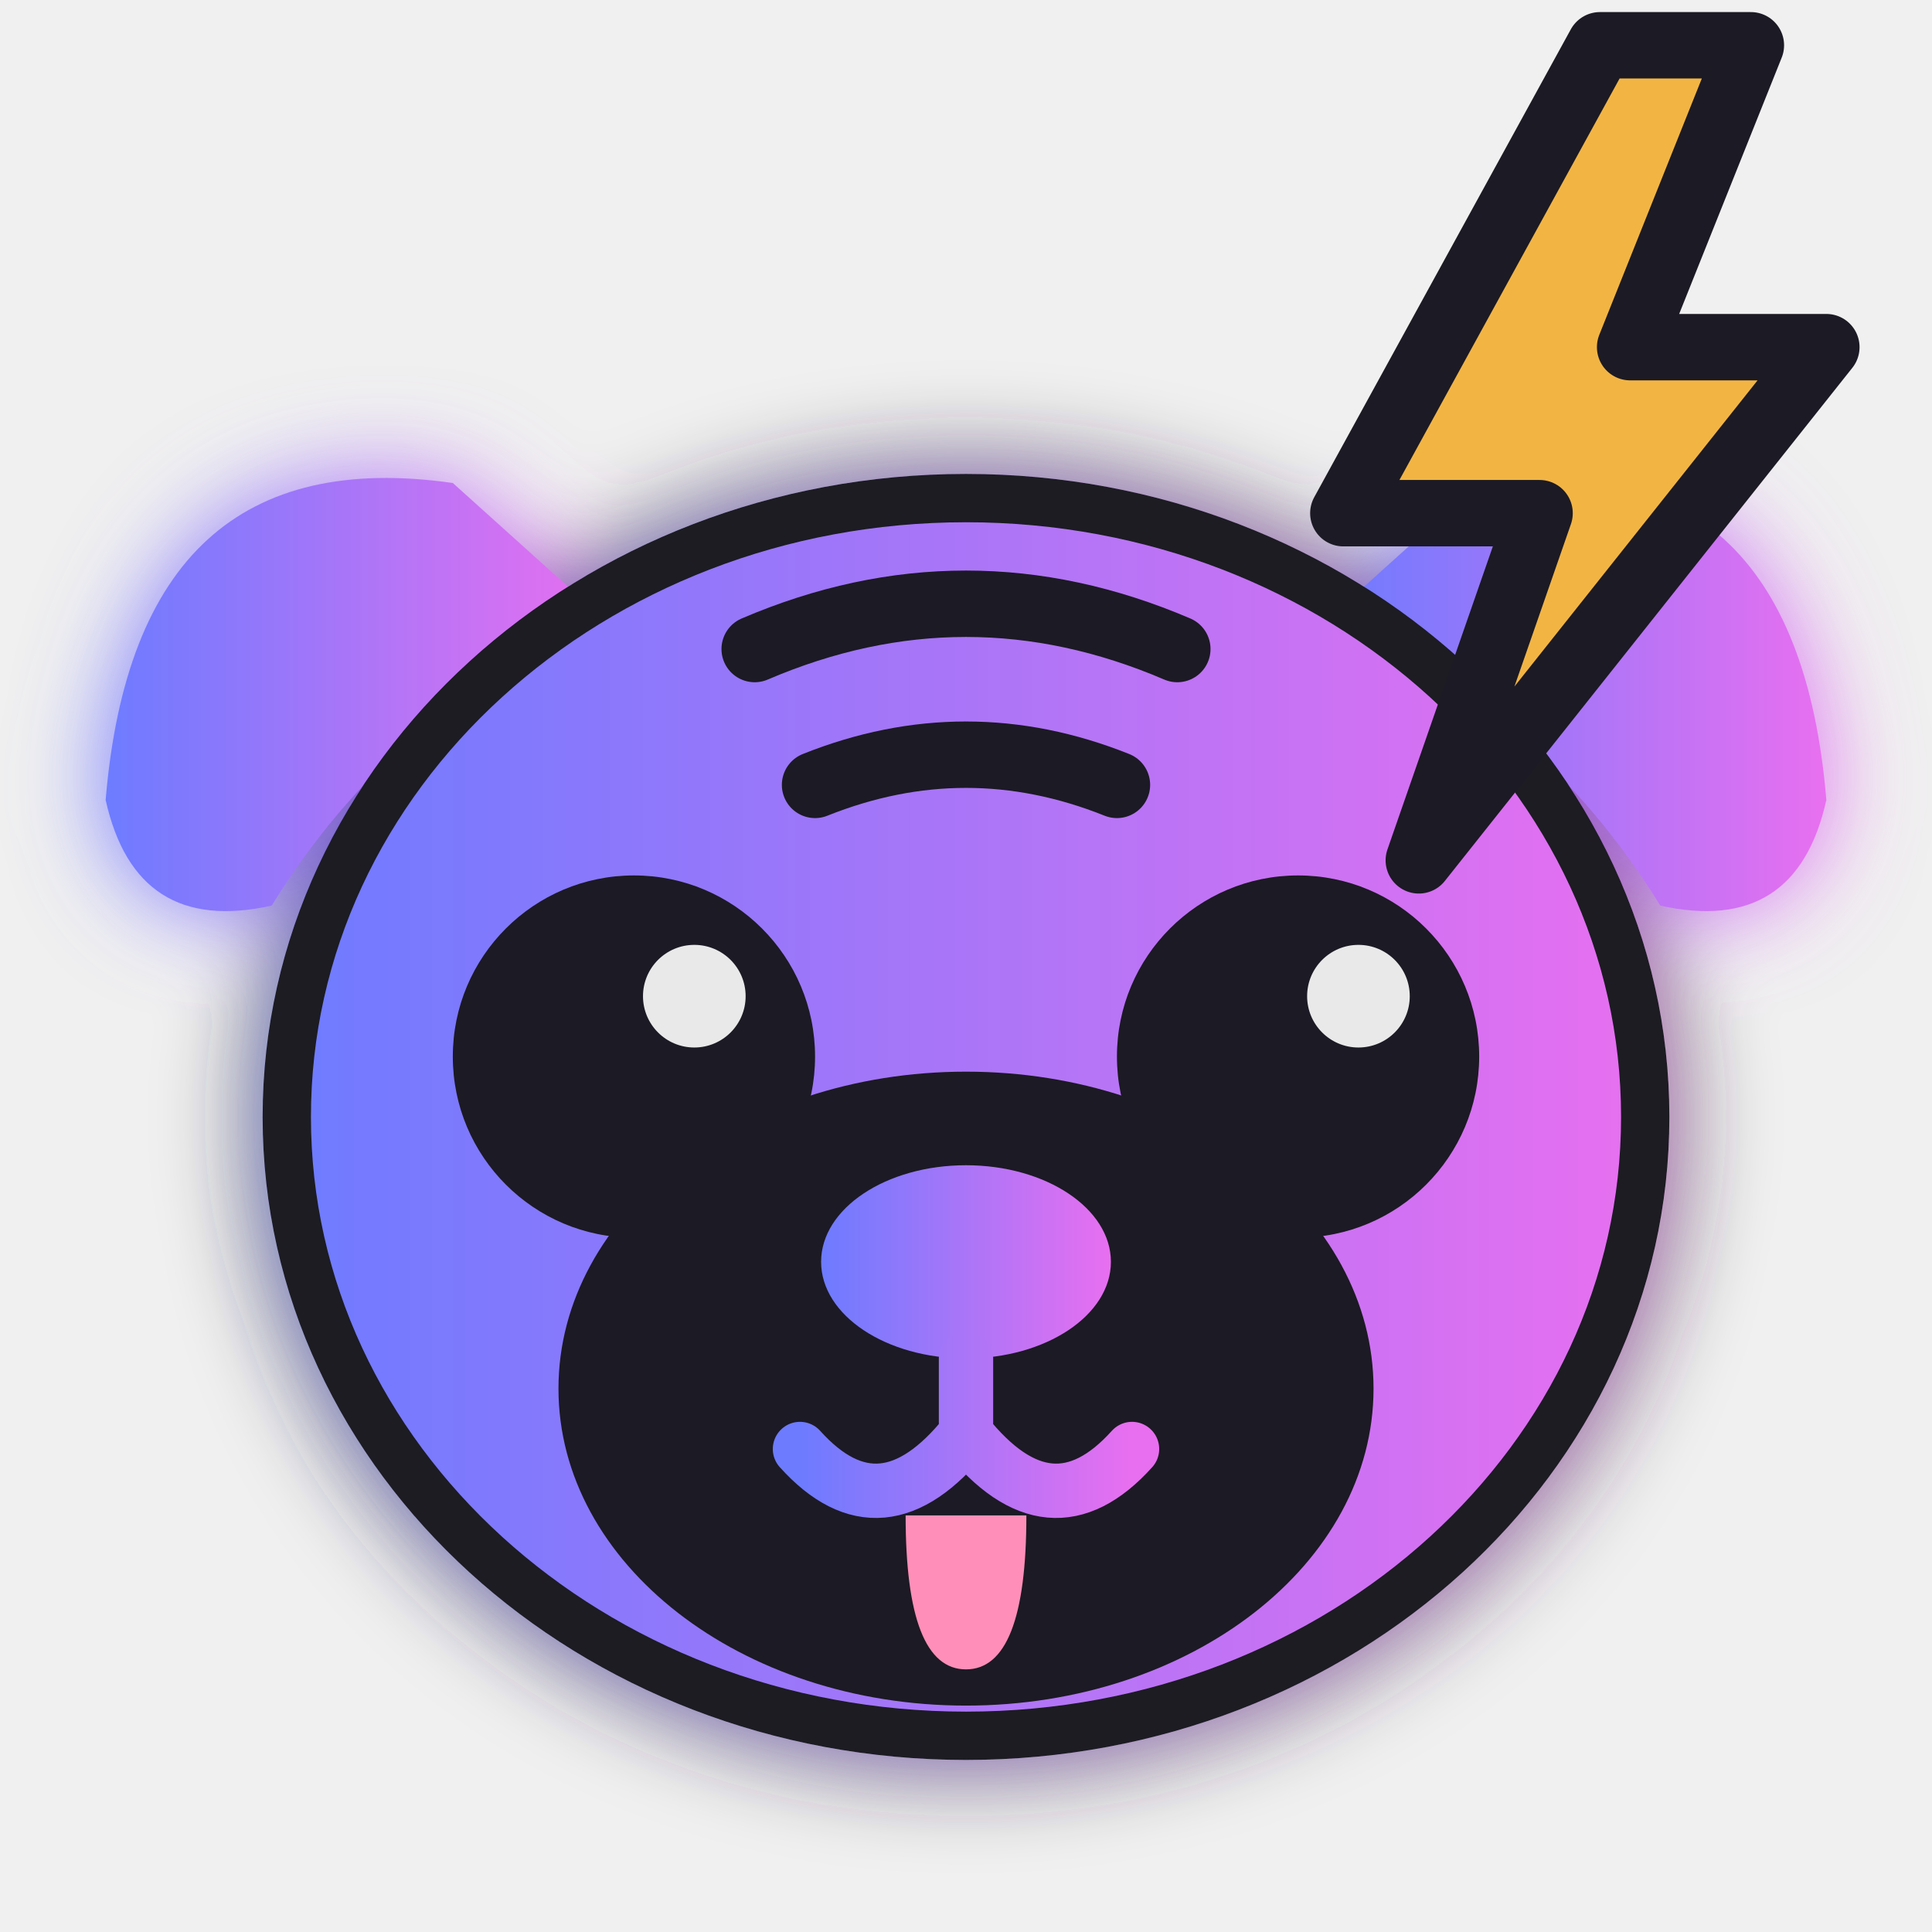
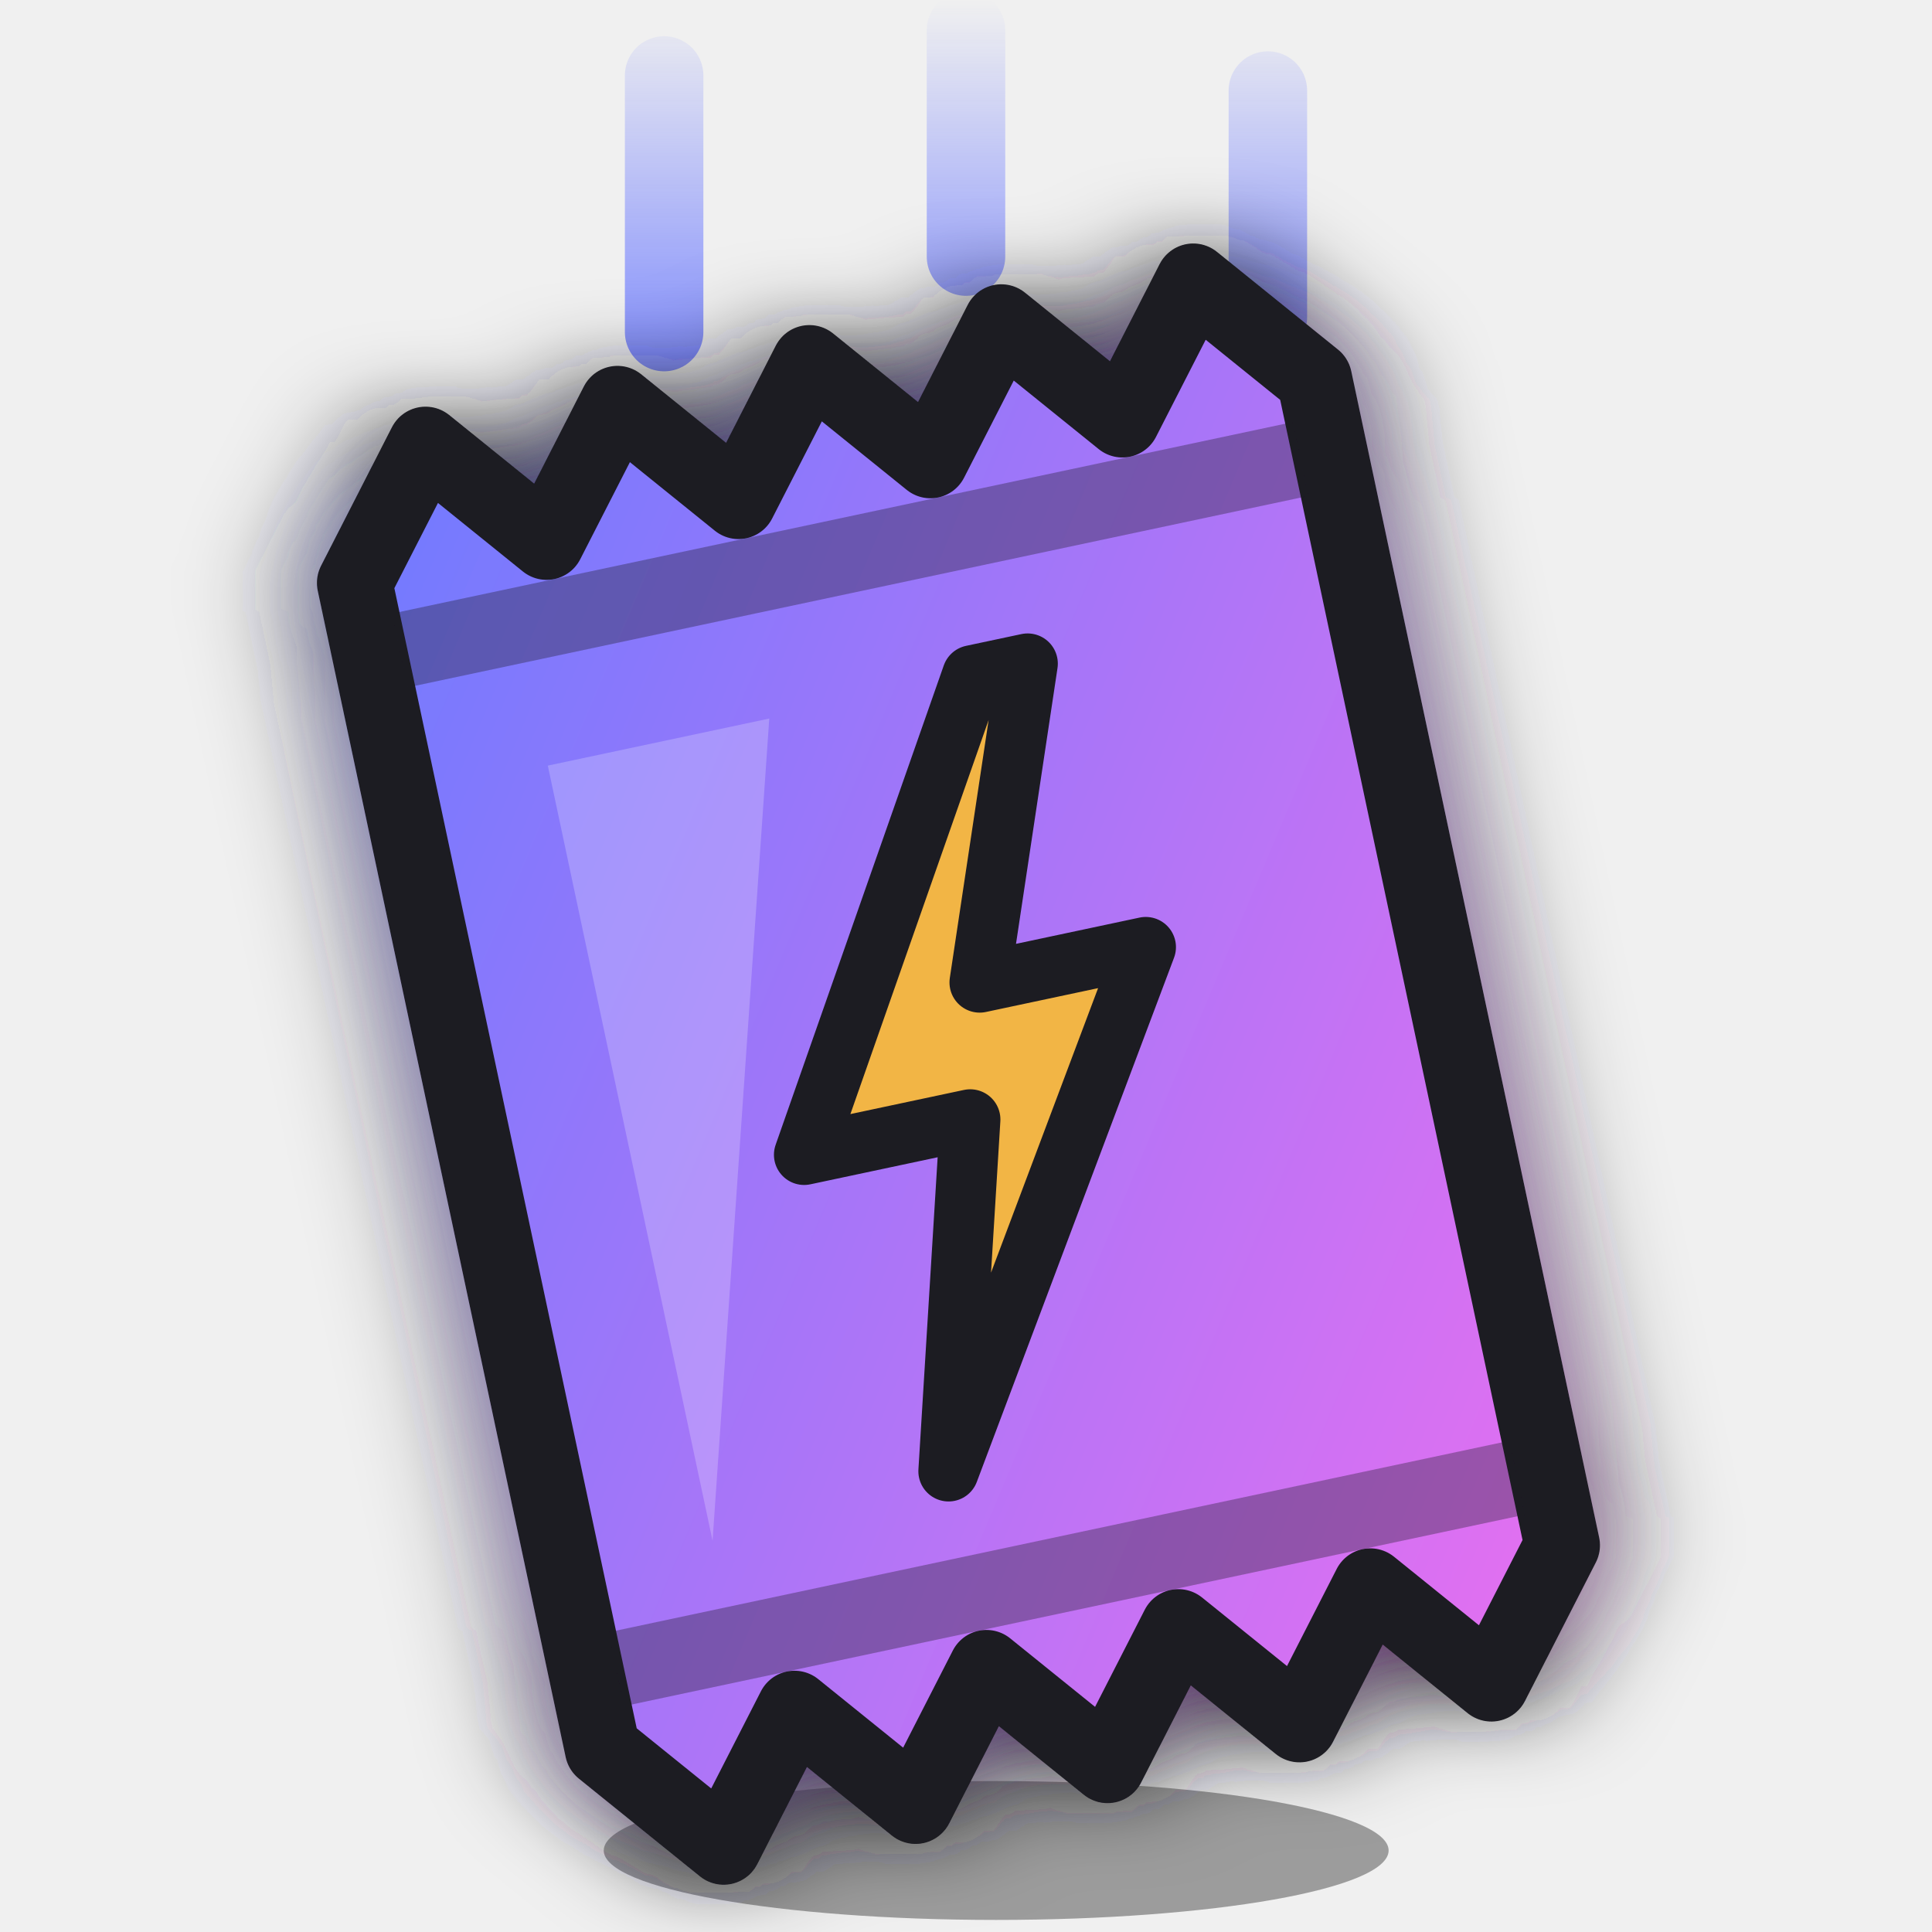
<svg xmlns="http://www.w3.org/2000/svg" viewBox="0 0 64 64">
  <defs>
-     <linearGradient id="neon" x1="0" y1="0" x2="1" y2="0">
+     <linearGradient id="g" x1="0" y1="0" x2="1" y2="1">
      <stop offset="0" stop-color="#6d7bff" />
      <stop offset="1" stop-color="#e86ff0" />
    </linearGradient>
-     <filter id="glow" x="-20%" y="-20%" width="140%" height="140%">
-       <feGaussianBlur stdDeviation="1.6" result="b" />
+     <linearGradient id="trail" gradientUnits="userSpaceOnUse" x1="0" y1="13" x2="0" y2="0">
+       <stop offset="0" stop-color="#6d7bff" stop-opacity=".9" />
+       <stop offset="1" stop-color="#6d7bff" stop-opacity="0" />
+     </linearGradient>
+     <filter id="glow" x="-30%" y="-30%" width="160%" height="160%">
+       <feGaussianBlur stdDeviation="1.4" result="s" />
      <feMerge>
-         <feMergeNode in="b" />
+         <feMergeNode in="s" />
        <feMergeNode in="SourceGraphic" />
      </feMerge>
    </filter>
  </defs>
-   <g filter="url(#glow)">
-     <path d="M15 16 Q4.5 14.5 3.5 26.5 Q4.5 31 9 30 Q13 23.5 20 20.5 Z" fill="url(#neon)" />
-     <path d="M49 16 Q59.5 14.5 60.5 26.5 Q59.5 31 55 30 Q51 23.5 44 20.5 Z" fill="url(#neon)" />
-     <ellipse cx="32" cy="37" rx="22.5" ry="20.5" fill="url(#neon)" stroke="#1c1a24" stroke-width="1.6" />
+   <ellipse cx="33" cy="61.3" rx="13" ry="2.3" fill="#000" opacity=".35" />
+   <g stroke="url(#trail)" stroke-width="2.6" stroke-linecap="round">
+     <path d="M22 2.5 V11" />
+     <path d="M32 1 V8.5" />
+     <path d="M42 3 V10.5" />
  </g>
-   <g fill="none" stroke="#1c1a24" stroke-width="2.2" stroke-linecap="round">
-     <path d="M25 21.5 Q32 18.5 39 21.5" />
-     <path d="M27 26 Q32 24 37 26" />
+   <g transform="translate(15.5 11.5) scale(1.25) rotate(-12 13 19)" filter="url(#glow)">
+     <path d="M0.00 3.20 L2.60 0.00 L5.20 3.20 L7.80 0.00 L10.40 3.20 L13.00 0.00 L15.60 3.20 L18.20 0.00 L20.80 3.20 L23.40 0.00 L26.00 3.20 L26.00 34.80 L23.40 38.00 L20.80 34.80 L18.20 38.00 L15.60 34.80 L13.00 38.00 L10.40 34.80 L7.80 38.00 L5.20 34.80 L2.60 38.00 L0.00 34.80 Z" fill="url(#g)" stroke="#1c1a24" stroke-width="2" stroke-linejoin="round" />
+     <rect x="0.8" y="4.2" width="24.4" height="2" fill="#1c1a24" opacity=".35" />
+     <rect x="0.8" y="31.8" width="24.4" height="2" fill="#1c1a24" opacity=".35" />
+     <path d="M4 9 L10 9 L4 30 Z" fill="#fff" opacity=".22" />
+     <path d="M15.5 9 L8.5 20.5 H13 L10.5 29.5 L18.5 17 H14 L17 9 Z" fill="#f2b544" stroke="#1c1a24" stroke-width="1.6" stroke-linejoin="round" />
  </g>
-   <circle cx="21" cy="35" r="6" fill="#1c1a24" />
-   <circle cx="43" cy="35" r="6" fill="#1c1a24" />
-   <circle cx="23" cy="33" r="1.7" fill="#fff" opacity=".9" />
-   <circle cx="45" cy="33" r="1.7" fill="#fff" opacity=".9" />
-   <ellipse cx="32" cy="46" rx="13.5" ry="10.5" fill="#1c1a24" />
-   <ellipse cx="32" cy="41.8" rx="4.8" ry="3.2" fill="url(#neon)" />
-   <path d="M32 45 V47.5 M26.5 48 Q29.2 51 32 47.5 Q34.8 51 37.5 48" fill="none" stroke="url(#neon)" stroke-width="1.8" stroke-linecap="round" />
-   <path d="M30 50.2 Q30 55.3 32 55.3 Q34 55.3 34 50.2 Z" fill="#ff8fb8" />
-   <path d="M53 1.5 L44.5 17 H51 L47 28.5 L60.5 11.5 H54 L58 1.5 Z" fill="#f2b544" stroke="#1c1a24" stroke-width="2.2" stroke-linejoin="round" />
</svg>
